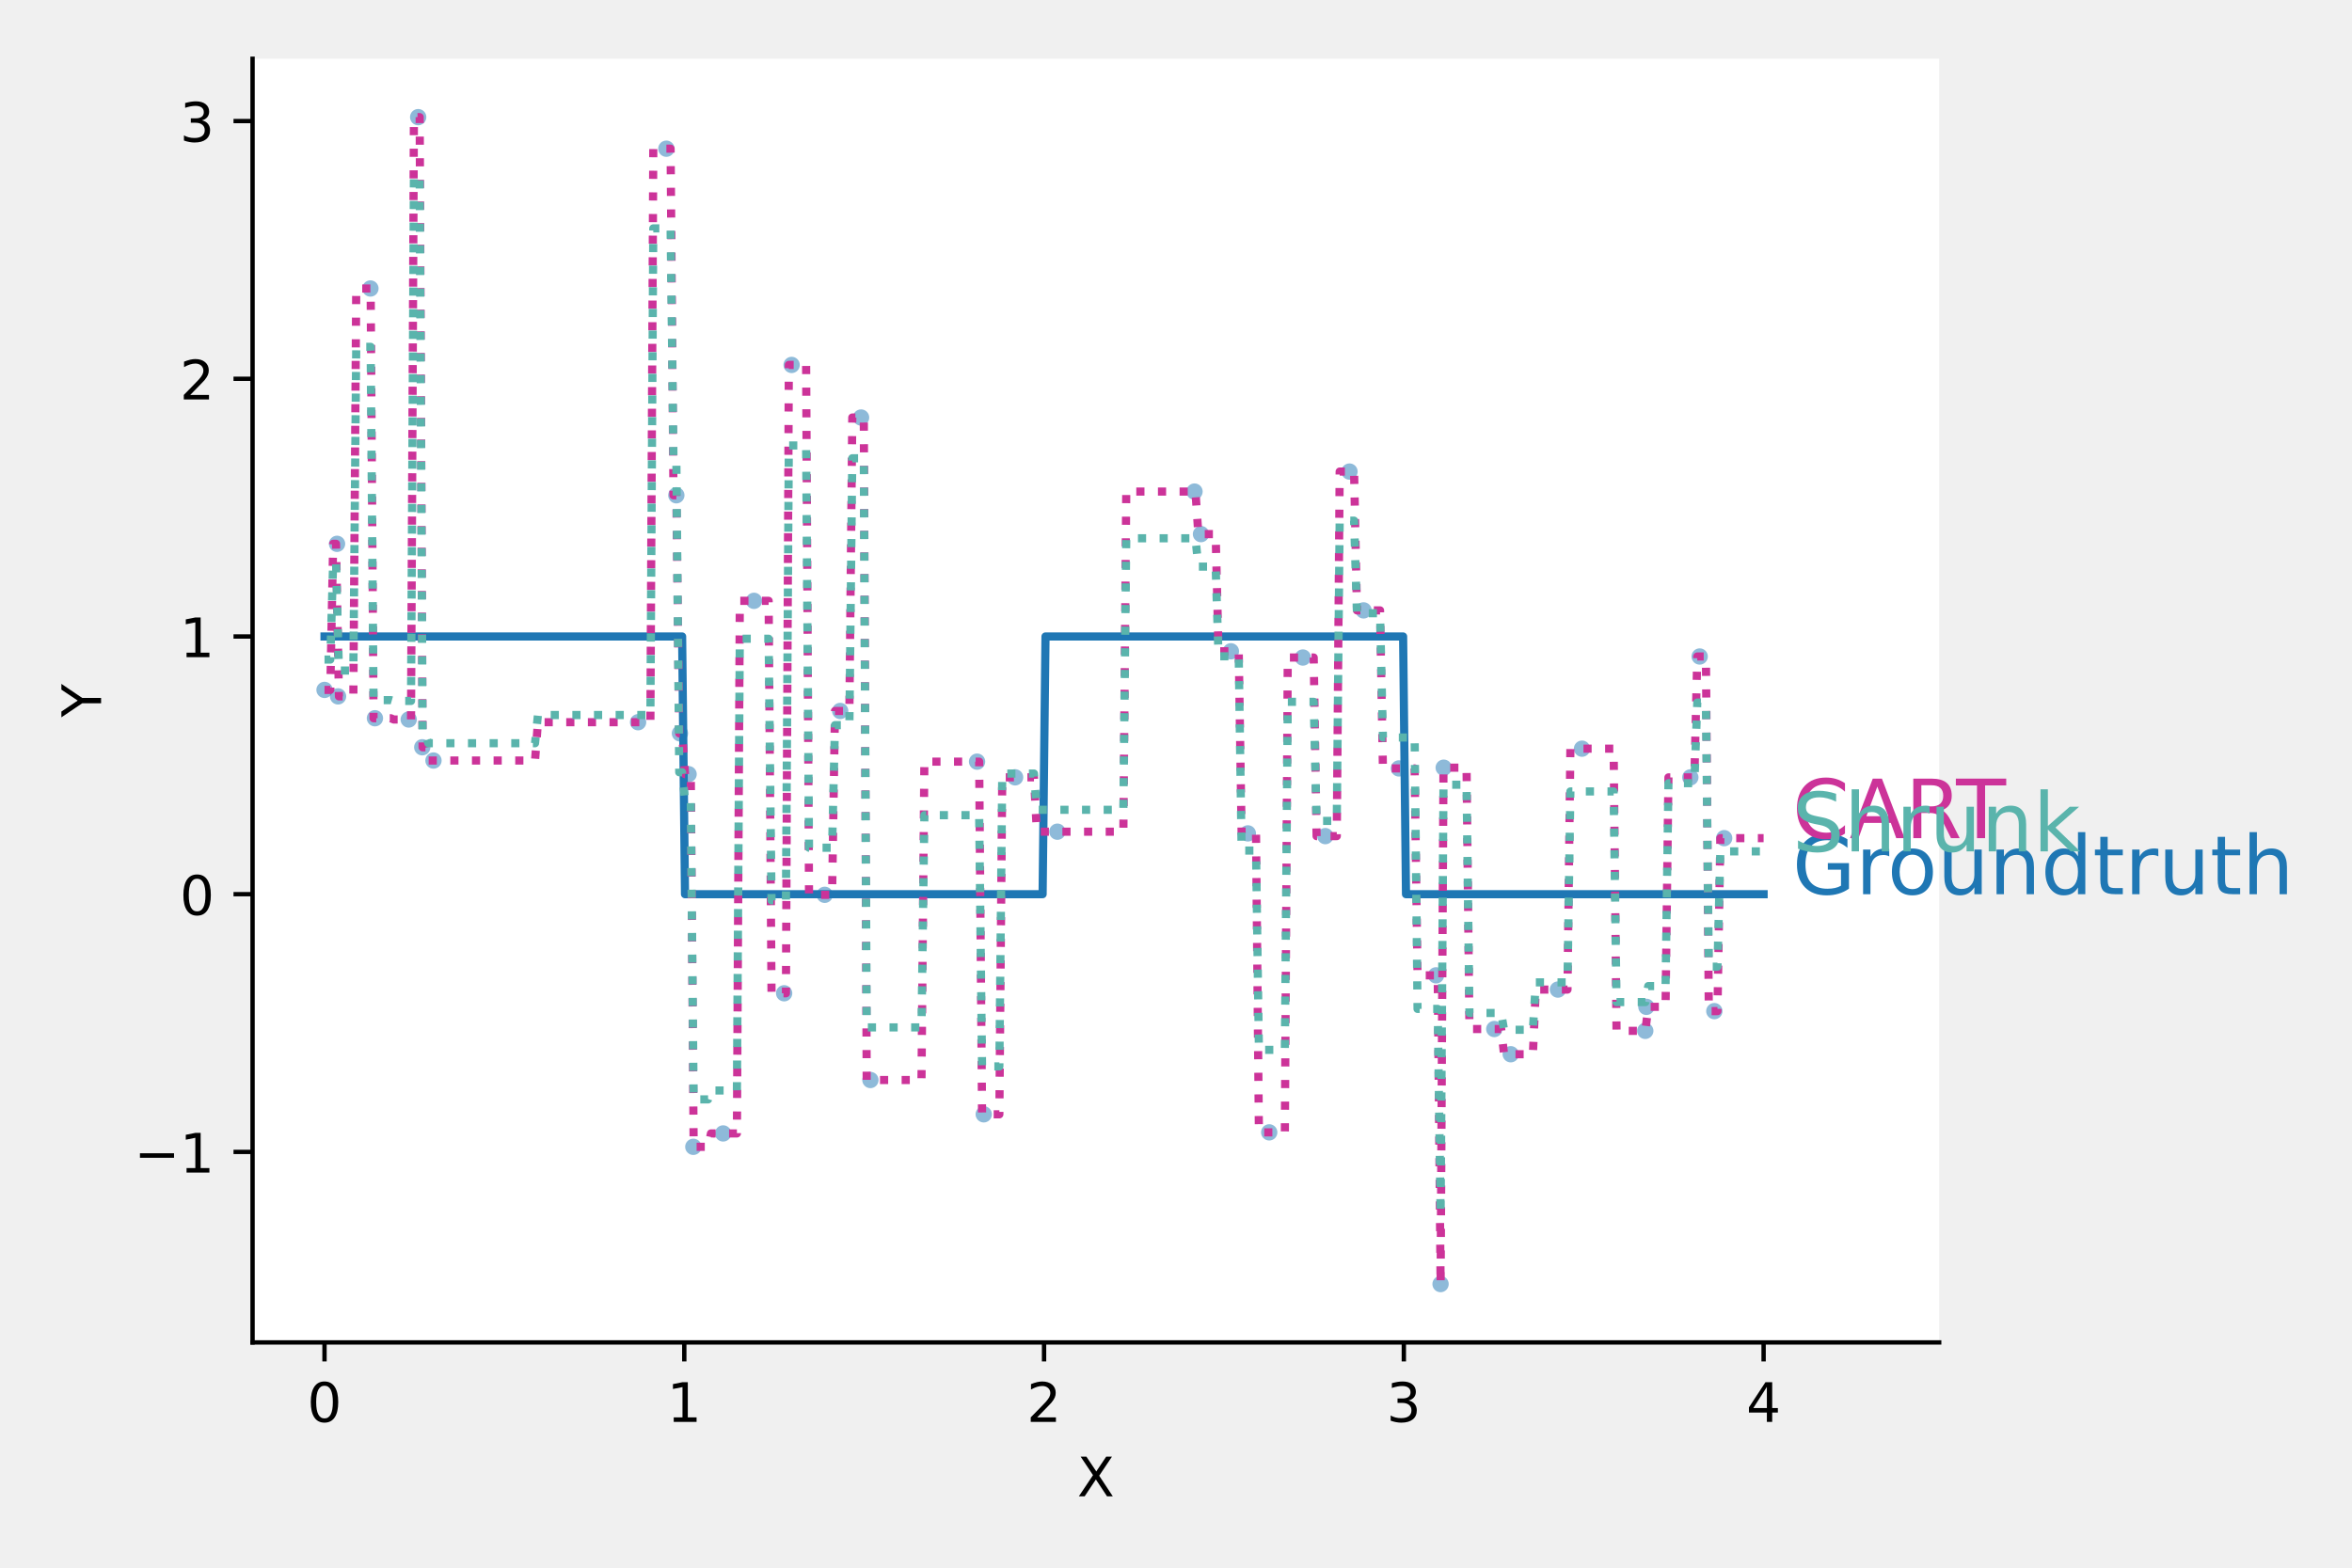
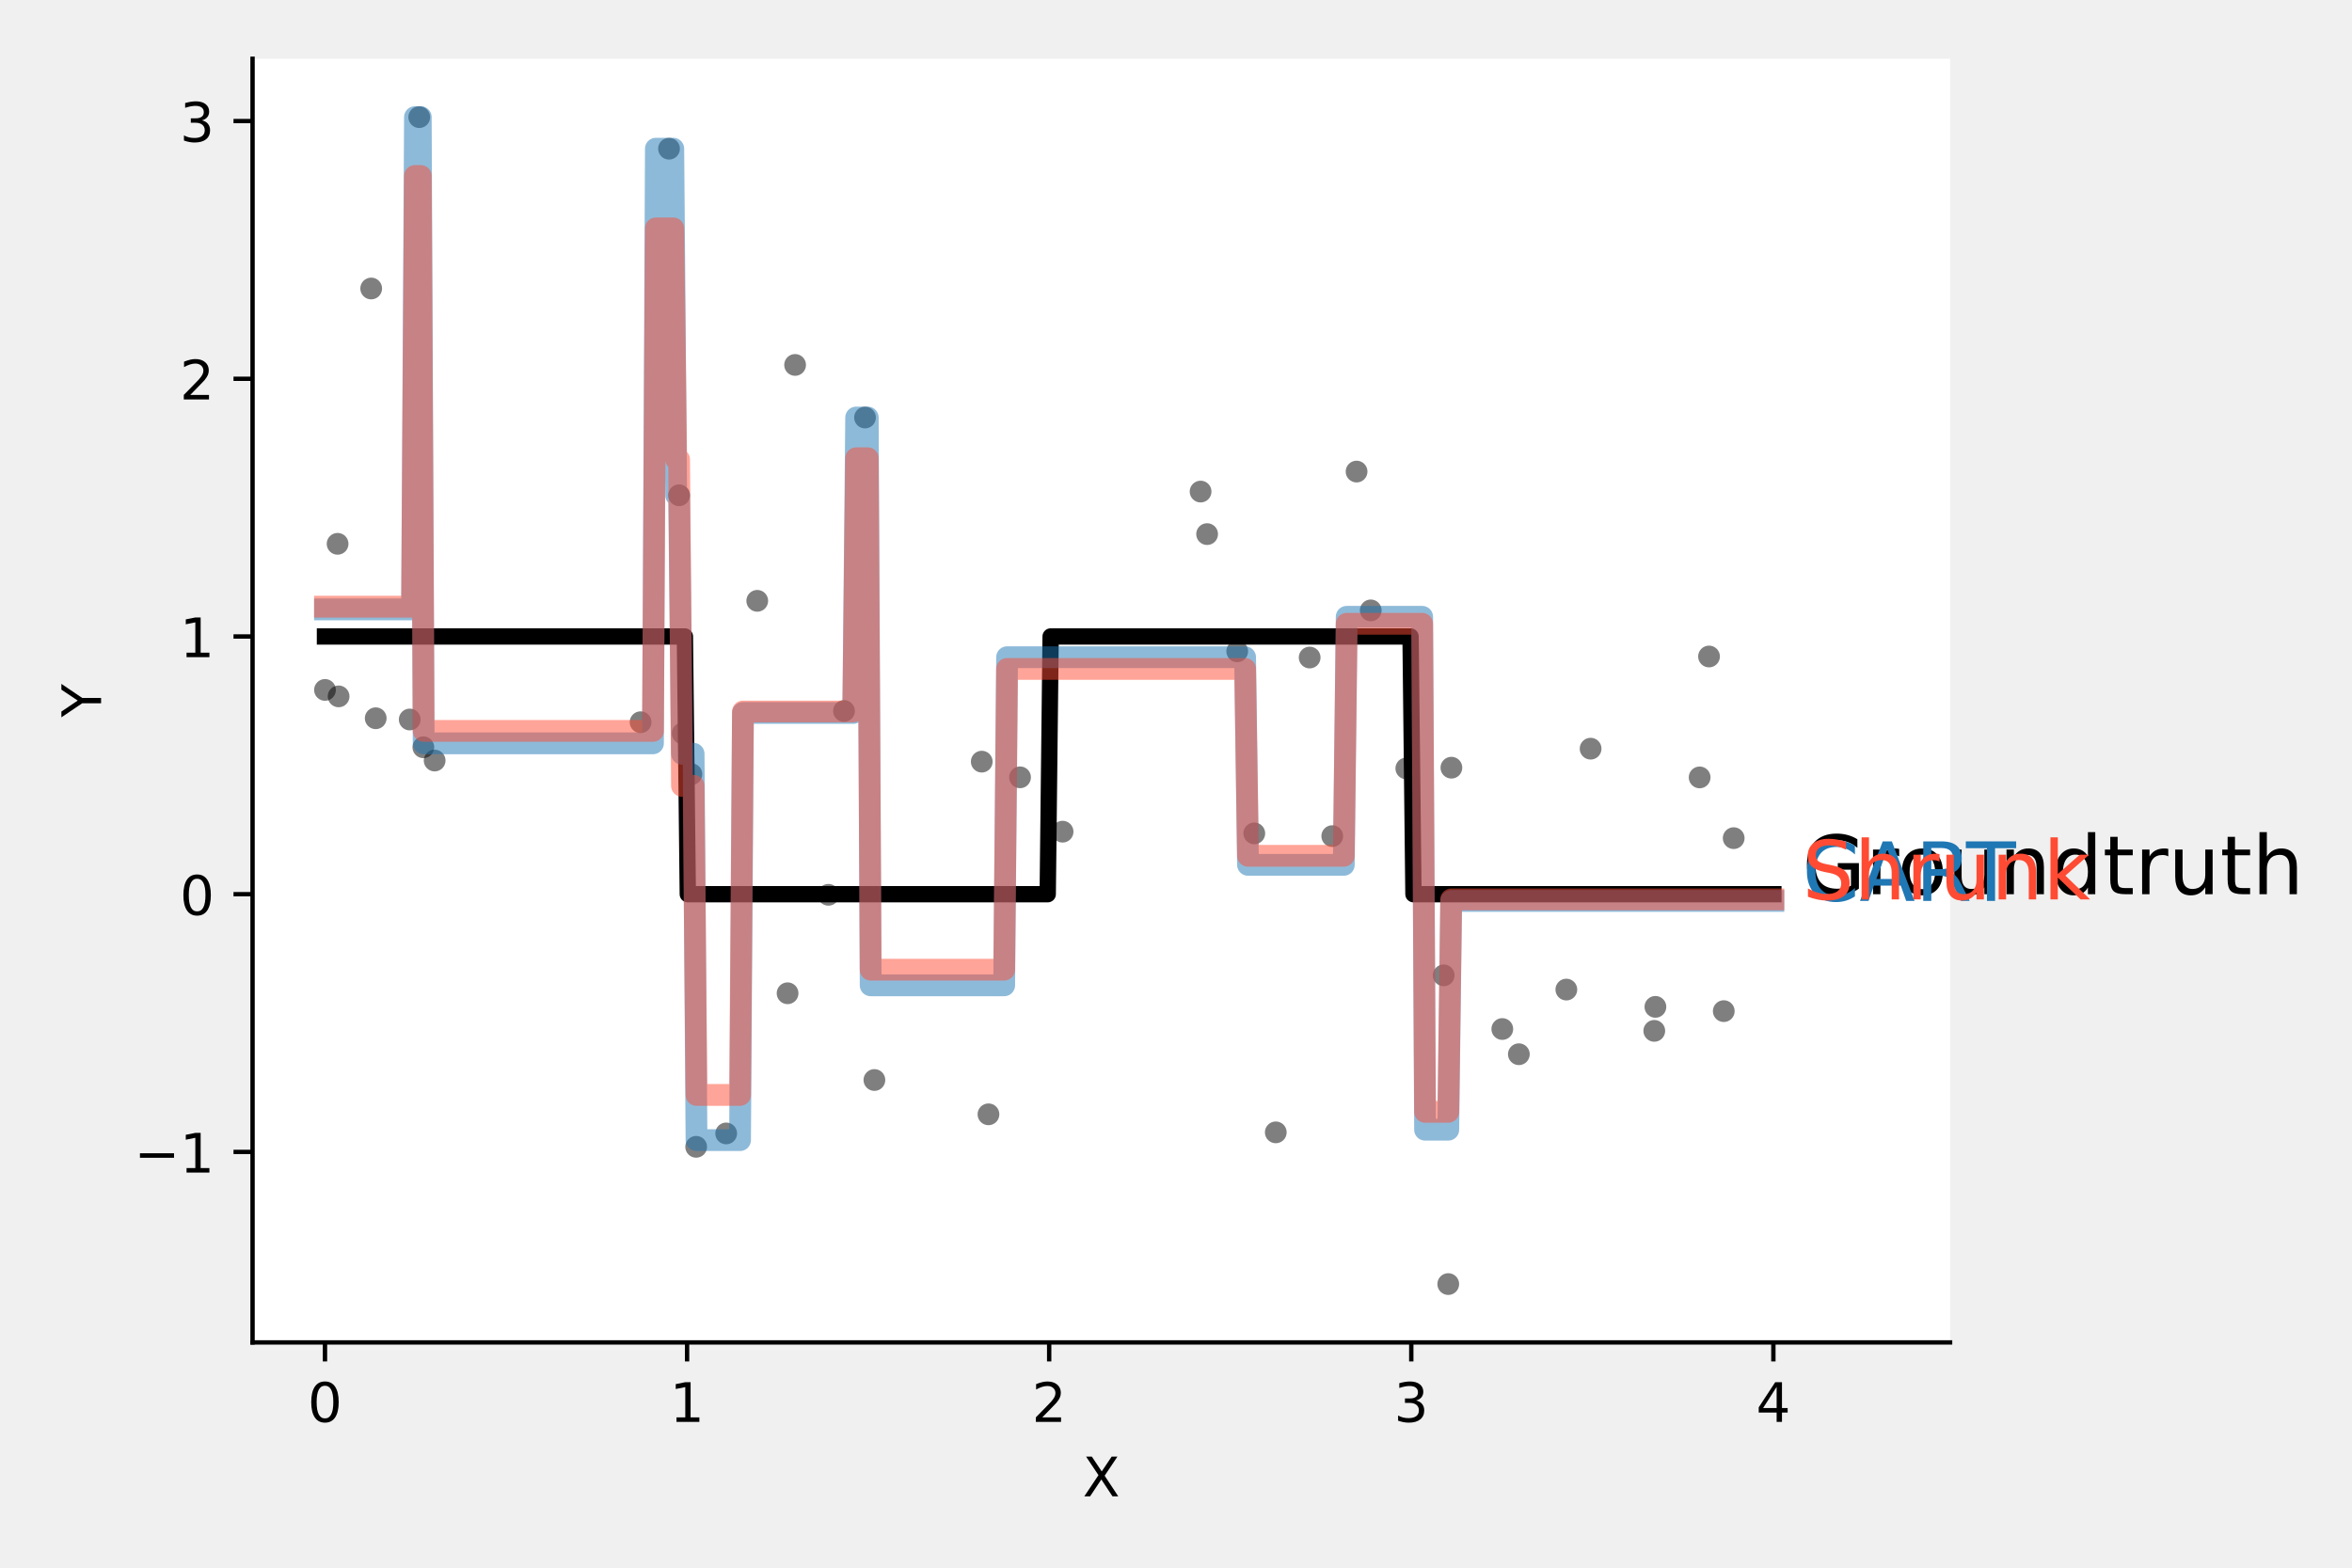
<svg xmlns="http://www.w3.org/2000/svg" xmlns:xlink="http://www.w3.org/1999/xlink" height="288pt" version="1.1" viewBox="0 0 432 288" width="432pt">
  <defs>
    <style type="text/css">*{stroke-linecap:butt;stroke-linejoin:round;}</style>
  </defs>
  <g id="figure_1">
    <g id="patch_1">
      <path d="M 0 288  L 432 288  L 432 0  L 0 0  z " style="fill:none;" />
    </g>
    <g id="axes_1">
      <g id="patch_2">
-         <path d="M 46.388 246.616  L 356.175 246.616  L 356.175 10.8  L 46.388 10.8  z " style="fill:#ffffff;" />
+         <path d="M 46.388 246.616  L 358.178 246.616  L 358.178 10.8  L 46.388 10.8  z " style="fill:#ffffff;" />
      </g>
      <g id="matplotlib.axis_1">
        <g id="xtick_1">
          <g id="line2d_1">
            <defs>
-               <path d="M 0 0  L 0 3.5  " id="me9c533831f" style="stroke:#000000;stroke-width:0.8;" />
+               <path d="M 0 0  L 0 3.5  " id="m1145353a2e" style="stroke:#000000;stroke-width:0.8;" />
            </defs>
            <g>
-               <use style="stroke:#000000;stroke-width:0.8;" x="59.604" xlink:href="#me9c533831f" y="246.616" />
+               <use style="stroke:#000000;stroke-width:0.8;" x="59.69" xlink:href="#m1145353a2e" y="246.616" />
            </g>
          </g>
          <g id="text_1">
-             <g transform="translate(56.42293 261.2144)scale(0.1 -0.1)">
+             <g transform="translate(56.50837 261.2144)scale(0.1 -0.1)">
              <defs>
                <path d="M 2034 4250  Q 1547 4250 1301 3770  Q 1056 3291 1056 2328  Q 1056 1369 1301 889  Q 1547 409 2034 409  Q 2525 409 2770 889  Q 3016 1369 3016 2328  Q 3016 3291 2770 3770  Q 2525 4250 2034 4250  z M 2034 4750  Q 2819 4750 3233 4129  Q 3647 3509 3647 2328  Q 3647 1150 3233 529  Q 2819 -91 2034 -91  Q 1250 -91 836 529  Q 422 1150 422 2328  Q 422 3509 836 4129  Q 1250 4750 2034 4750  z " id="DejaVuSans-30" transform="scale(0.015625)" />
              </defs>
              <use xlink:href="#DejaVuSans-30" />
            </g>
          </g>
        </g>
        <g id="xtick_2">
          <g id="line2d_2">
            <g>
-               <use style="stroke:#000000;stroke-width:0.8;" x="125.685" xlink:href="#me9c533831f" y="246.616" />
+               <use style="stroke:#000000;stroke-width:0.8;" x="126.198" xlink:href="#m1145353a2e" y="246.616" />
            </g>
          </g>
          <g id="text_2">
-             <g transform="translate(122.5038 261.2144)scale(0.1 -0.1)">
+             <g transform="translate(123.0164 261.2144)scale(0.1 -0.1)">
              <defs>
                <path d="M 794 531  L 1825 531  L 1825 4091  L 703 3866  L 703 4441  L 1819 4666  L 2450 4666  L 2450 531  L 3481 531  L 3481 0  L 794 0  L 794 531  z " id="DejaVuSans-31" transform="scale(0.015625)" />
              </defs>
              <use xlink:href="#DejaVuSans-31" />
            </g>
          </g>
        </g>
        <g id="xtick_3">
          <g id="line2d_3">
            <g>
-               <use style="stroke:#000000;stroke-width:0.8;" x="191.766" xlink:href="#me9c533831f" y="246.616" />
+               <use style="stroke:#000000;stroke-width:0.8;" x="192.706" xlink:href="#m1145353a2e" y="246.616" />
            </g>
          </g>
          <g id="text_3">
-             <g transform="translate(188.5847 261.2144)scale(0.1 -0.1)">
+             <g transform="translate(189.5245 261.2144)scale(0.1 -0.1)">
              <defs>
                <path d="M 1228 531  L 3431 531  L 3431 0  L 469 0  L 469 531  Q 828 903 1448 1529  Q 2069 2156 2228 2338  Q 2531 2678 2651 2914  Q 2772 3150 2772 3378  Q 2772 3750 2511 3984  Q 2250 4219 1831 4219  Q 1534 4219 1204 4116  Q 875 4013 500 3803  L 500 4441  Q 881 4594 1212 4672  Q 1544 4750 1819 4750  Q 2544 4750 2975 4387  Q 3406 4025 3406 3419  Q 3406 3131 3298 2873  Q 3191 2616 2906 2266  Q 2828 2175 2409 1742  Q 1991 1309 1228 531  z " id="DejaVuSans-32" transform="scale(0.015625)" />
              </defs>
              <use xlink:href="#DejaVuSans-32" />
            </g>
          </g>
        </g>
        <g id="xtick_4">
          <g id="line2d_4">
            <g>
-               <use style="stroke:#000000;stroke-width:0.8;" x="257.847" xlink:href="#me9c533831f" y="246.616" />
+               <use style="stroke:#000000;stroke-width:0.8;" x="259.214" xlink:href="#m1145353a2e" y="246.616" />
            </g>
          </g>
          <g id="text_4">
-             <g transform="translate(254.6657 261.2144)scale(0.1 -0.1)">
+             <g transform="translate(256.0326 261.2144)scale(0.1 -0.1)">
              <defs>
                <path d="M 2597 2516  Q 3050 2419 3304 2112  Q 3559 1806 3559 1356  Q 3559 666 3084 287  Q 2609 -91 1734 -91  Q 1441 -91 1130 -33  Q 819 25 488 141  L 488 750  Q 750 597 1062 519  Q 1375 441 1716 441  Q 2309 441 2620 675  Q 2931 909 2931 1356  Q 2931 1769 2642 2001  Q 2353 2234 1838 2234  L 1294 2234  L 1294 2753  L 1863 2753  Q 2328 2753 2575 2939  Q 2822 3125 2822 3475  Q 2822 3834 2567 4026  Q 2313 4219 1838 4219  Q 1578 4219 1281 4162  Q 984 4106 628 3988  L 628 4550  Q 988 4650 1302 4700  Q 1616 4750 1894 4750  Q 2613 4750 3031 4423  Q 3450 4097 3450 3541  Q 3450 3153 3228 2886  Q 3006 2619 2597 2516  z " id="DejaVuSans-33" transform="scale(0.015625)" />
              </defs>
              <use xlink:href="#DejaVuSans-33" />
            </g>
          </g>
        </g>
        <g id="xtick_5">
          <g id="line2d_5">
            <g>
-               <use style="stroke:#000000;stroke-width:0.8;" x="323.928" xlink:href="#me9c533831f" y="246.616" />
+               <use style="stroke:#000000;stroke-width:0.8;" x="325.722" xlink:href="#m1145353a2e" y="246.616" />
            </g>
          </g>
          <g id="text_5">
-             <g transform="translate(320.7466 261.2144)scale(0.1 -0.1)">
+             <g transform="translate(322.5407 261.2144)scale(0.1 -0.1)">
              <defs>
                <path d="M 2419 4116  L 825 1625  L 2419 1625  L 2419 4116  z M 2253 4666  L 3047 4666  L 3047 1625  L 3713 1625  L 3713 1100  L 3047 1100  L 3047 0  L 2419 0  L 2419 1100  L 313 1100  L 313 1709  L 2253 4666  z " id="DejaVuSans-34" transform="scale(0.015625)" />
              </defs>
              <use xlink:href="#DejaVuSans-34" />
            </g>
          </g>
        </g>
        <g id="text_6">
-           <g transform="translate(197.8566 274.8926)scale(0.1 -0.1)">
+           <g transform="translate(198.8579 274.8926)scale(0.1 -0.1)">
            <defs>
              <path d="M 403 4666  L 1081 4666  L 2241 2931  L 3406 4666  L 4084 4666  L 2584 2425  L 4184 0  L 3506 0  L 2194 1984  L 872 0  L 191 0  L 1856 2491  L 403 4666  z " id="DejaVuSans-58" transform="scale(0.015625)" />
            </defs>
            <use xlink:href="#DejaVuSans-58" />
          </g>
        </g>
      </g>
      <g id="matplotlib.axis_2">
        <g id="ytick_1">
          <g id="line2d_6">
            <defs>
-               <path d="M 0 0  L -3.5 0  " id="mdc2bfc2f0e" style="stroke:#000000;stroke-width:0.8;" />
+               <path d="M 0 0  L -3.5 0  " id="m9f998d9cb4" style="stroke:#000000;stroke-width:0.8;" />
            </defs>
            <g>
-               <use style="stroke:#000000;stroke-width:0.8;" x="46.388" xlink:href="#mdc2bfc2f0e" y="211.617" />
+               <use style="stroke:#000000;stroke-width:0.8;" x="46.388" xlink:href="#m9f998d9cb4" y="211.617" />
            </g>
          </g>
          <g id="text_7">
            <g transform="translate(24.64581 215.416)scale(0.1 -0.1)">
              <defs>
                <path d="M 678 2272  L 4684 2272  L 4684 1741  L 678 1741  L 678 2272  z " id="DejaVuSans-2212" transform="scale(0.015625)" />
              </defs>
              <use xlink:href="#DejaVuSans-2212" />
              <use x="83.789" xlink:href="#DejaVuSans-31" />
            </g>
          </g>
        </g>
        <g id="ytick_2">
          <g id="line2d_7">
            <g>
-               <use style="stroke:#000000;stroke-width:0.8;" x="46.388" xlink:href="#mdc2bfc2f0e" y="164.272" />
+               <use style="stroke:#000000;stroke-width:0.8;" x="46.388" xlink:href="#m9f998d9cb4" y="164.272" />
            </g>
          </g>
          <g id="text_8">
            <g transform="translate(33.0255 168.0717)scale(0.1 -0.1)">
              <use xlink:href="#DejaVuSans-30" />
            </g>
          </g>
        </g>
        <g id="ytick_3">
          <g id="line2d_8">
            <g>
-               <use style="stroke:#000000;stroke-width:0.8;" x="46.388" xlink:href="#mdc2bfc2f0e" y="116.928" />
+               <use style="stroke:#000000;stroke-width:0.8;" x="46.388" xlink:href="#m9f998d9cb4" y="116.928" />
            </g>
          </g>
          <g id="text_9">
            <g transform="translate(33.0255 120.7274)scale(0.1 -0.1)">
              <use xlink:href="#DejaVuSans-31" />
            </g>
          </g>
        </g>
        <g id="ytick_4">
          <g id="line2d_9">
            <g>
-               <use style="stroke:#000000;stroke-width:0.8;" x="46.388" xlink:href="#mdc2bfc2f0e" y="69.584" />
+               <use style="stroke:#000000;stroke-width:0.8;" x="46.388" xlink:href="#m9f998d9cb4" y="69.584" />
            </g>
          </g>
          <g id="text_10">
            <g transform="translate(33.0255 73.38306)scale(0.1 -0.1)">
              <use xlink:href="#DejaVuSans-32" />
            </g>
          </g>
        </g>
        <g id="ytick_5">
          <g id="line2d_10">
            <g>
-               <use style="stroke:#000000;stroke-width:0.8;" x="46.388" xlink:href="#mdc2bfc2f0e" y="22.24" />
+               <use style="stroke:#000000;stroke-width:0.8;" x="46.388" xlink:href="#m9f998d9cb4" y="22.24" />
            </g>
          </g>
          <g id="text_11">
            <g transform="translate(33.0255 26.03875)scale(0.1 -0.1)">
              <use xlink:href="#DejaVuSans-33" />
            </g>
          </g>
        </g>
        <g id="text_12">
          <g transform="translate(18.56612 131.7619)rotate(-90)scale(0.1 -0.1)">
            <defs>
              <path d="M -13 4666  L 666 4666  L 1959 2747  L 3244 4666  L 3922 4666  L 2272 2222  L 2272 0  L 1638 0  L 1638 2222  L -13 4666  z " id="DejaVuSans-59" transform="scale(0.015625)" />
            </defs>
            <use xlink:href="#DejaVuSans-59" />
          </g>
        </g>
      </g>
      <g id="line2d_11">
        <defs>
-           <path d="M 0 1.5  C 0.398 1.5 0.779 1.342 1.061 1.061  C 1.342 0.779 1.5 0.398 1.5 0  C 1.5 -0.398 1.342 -0.779 1.061 -1.061  C 0.779 -1.342 0.398 -1.5 0 -1.5  C -0.398 -1.5 -0.779 -1.342 -1.061 -1.061  C -1.342 -0.779 -1.5 -0.398 -1.5 0  C -1.5 0.398 -1.342 0.779 -1.061 1.061  C -0.779 1.342 -0.398 1.5 0 1.5  z " id="m635c031143" />
+           <path d="M 0 2  C 0.53 2 1.039 1.789 1.414 1.414  C 1.789 1.039 2 0.53 2 0  C 2 -0.53 1.789 -1.039 1.414 -1.414  C 1.039 -1.789 0.53 -2 0 -2  C -0.53 -2 -1.039 -1.789 -1.414 -1.414  C -1.789 -1.039 -2 -0.53 -2 0  C -2 0.53 -1.789 1.039 -1.414 1.414  C -1.039 1.789 -0.53 2 0 2  z " id="m926b1cef65" />
        </defs>
-         <g clip-path="url(#p972c38df48)">
-           <use style="fill:#1f77b4;fill-opacity:0.5;" x="265.169" xlink:href="#m635c031143" y="141.032" />
-           <use style="fill:#1f77b4;fill-opacity:0.5;" x="122.392" xlink:href="#m635c031143" y="27.318" />
-           <use style="fill:#1f77b4;fill-opacity:0.5;" x="277.48" xlink:href="#m635c031143" y="193.672" />
-           <use style="fill:#1f77b4;fill-opacity:0.5;" x="314.875" xlink:href="#m635c031143" y="185.755" />
-           <use style="fill:#1f77b4;fill-opacity:0.5;" x="316.686" xlink:href="#m635c031143" y="153.977" />
-           <use style="fill:#1f77b4;fill-opacity:0.5;" x="179.462" xlink:href="#m635c031143" y="139.922" />
-           <use style="fill:#1f77b4;fill-opacity:0.5;" x="220.588" xlink:href="#m635c031143" y="98.121" />
-           <use style="fill:#1f77b4;fill-opacity:0.5;" x="264.594" xlink:href="#m635c031143" y="235.897" />
-           <use style="fill:#1f77b4;fill-opacity:0.5;" x="229.198" xlink:href="#m635c031143" y="153.101" />
-           <use style="fill:#1f77b4;fill-opacity:0.5;" x="250.451" xlink:href="#m635c031143" y="112.134" />
-           <use style="fill:#1f77b4;fill-opacity:0.5;" x="68.865" xlink:href="#m635c031143" y="131.949" />
-           <use style="fill:#1f77b4;fill-opacity:0.5;" x="138.491" xlink:href="#m635c031143" y="110.379" />
-           <use style="fill:#1f77b4;fill-opacity:0.5;" x="75.07" xlink:href="#m635c031143" y="132.179" />
-           <use style="fill:#1f77b4;fill-opacity:0.5;" x="286.146" xlink:href="#m635c031143" y="181.795" />
-           <use style="fill:#1f77b4;fill-opacity:0.5;" x="158.158" xlink:href="#m635c031143" y="76.704" />
-           <use style="fill:#1f77b4;fill-opacity:0.5;" x="239.304" xlink:href="#m635c031143" y="120.794" />
-           <use style="fill:#1f77b4;fill-opacity:0.5;" x="127.345" xlink:href="#m635c031143" y="210.683" />
-           <use style="fill:#1f77b4;fill-opacity:0.5;" x="151.478" xlink:href="#m635c031143" y="164.386" />
-           <use style="fill:#1f77b4;fill-opacity:0.5;" x="62.092" xlink:href="#m635c031143" y="127.932" />
-           <use style="fill:#1f77b4;fill-opacity:0.5;" x="154.32" xlink:href="#m635c031143" y="130.612" />
-           <use style="fill:#1f77b4;fill-opacity:0.5;" x="310.472" xlink:href="#m635c031143" y="142.818" />
-           <use style="fill:#1f77b4;fill-opacity:0.5;" x="117.2" xlink:href="#m635c031143" y="132.678" />
-           <use style="fill:#1f77b4;fill-opacity:0.5;" x="144.027" xlink:href="#m635c031143" y="182.474" />
-           <use style="fill:#1f77b4;fill-opacity:0.5;" x="302.193" xlink:href="#m635c031143" y="189.38" />
-           <use style="fill:#1f77b4;fill-opacity:0.5;" x="68.037" xlink:href="#m635c031143" y="52.999" />
-           <use style="fill:#1f77b4;fill-opacity:0.5;" x="76.808" xlink:href="#m635c031143" y="21.519" />
-           <use style="fill:#1f77b4;fill-opacity:0.5;" x="226.083" xlink:href="#m635c031143" y="119.652" />
-           <use style="fill:#1f77b4;fill-opacity:0.5;" x="290.574" xlink:href="#m635c031143" y="137.539" />
-           <use style="fill:#1f77b4;fill-opacity:0.5;" x="61.908" xlink:href="#m635c031143" y="99.906" />
-           <use style="fill:#1f77b4;fill-opacity:0.5;" x="256.942" xlink:href="#m635c031143" y="141.167" />
-           <use style="fill:#1f77b4;fill-opacity:0.5;" x="274.457" xlink:href="#m635c031143" y="189.041" />
-           <use style="fill:#1f77b4;fill-opacity:0.5;" x="79.618" xlink:href="#m635c031143" y="139.718" />
-           <use style="fill:#1f77b4;fill-opacity:0.5;" x="233.121" xlink:href="#m635c031143" y="208.026" />
-           <use style="fill:#1f77b4;fill-opacity:0.5;" x="194.214" xlink:href="#m635c031143" y="152.789" />
-           <use style="fill:#1f77b4;fill-opacity:0.5;" x="186.449" xlink:href="#m635c031143" y="142.803" />
-           <use style="fill:#1f77b4;fill-opacity:0.5;" x="312.185" xlink:href="#m635c031143" y="120.605" />
-           <use style="fill:#1f77b4;fill-opacity:0.5;" x="59.607" xlink:href="#m635c031143" y="126.745" />
-           <use style="fill:#1f77b4;fill-opacity:0.5;" x="124.886" xlink:href="#m635c031143" y="134.726" />
-           <use style="fill:#1f77b4;fill-opacity:0.5;" x="247.864" xlink:href="#m635c031143" y="86.633" />
-           <use style="fill:#1f77b4;fill-opacity:0.5;" x="145.399" xlink:href="#m635c031143" y="67.042" />
-           <use style="fill:#1f77b4;fill-opacity:0.5;" x="132.821" xlink:href="#m635c031143" y="208.224" />
-           <use style="fill:#1f77b4;fill-opacity:0.5;" x="243.427" xlink:href="#m635c031143" y="153.604" />
-           <use style="fill:#1f77b4;fill-opacity:0.5;" x="302.399" xlink:href="#m635c031143" y="184.969" />
-           <use style="fill:#1f77b4;fill-opacity:0.5;" x="124.225" xlink:href="#m635c031143" y="90.987" />
-           <use style="fill:#1f77b4;fill-opacity:0.5;" x="180.687" xlink:href="#m635c031143" y="204.711" />
-           <use style="fill:#1f77b4;fill-opacity:0.5;" x="126.476" xlink:href="#m635c031143" y="142.226" />
-           <use style="fill:#1f77b4;fill-opacity:0.5;" x="159.871" xlink:href="#m635c031143" y="198.408" />
-           <use style="fill:#1f77b4;fill-opacity:0.5;" x="219.398" xlink:href="#m635c031143" y="90.308" />
-           <use style="fill:#1f77b4;fill-opacity:0.5;" x="263.762" xlink:href="#m635c031143" y="179.179" />
-           <use style="fill:#1f77b4;fill-opacity:0.5;" x="77.556" xlink:href="#m635c031143" y="137.281" />
+         <g clip-path="url(#pd2e420cf18)">
+           <use style="fill-opacity:0.5;" x="266.584" xlink:href="#m926b1cef65" y="141.032" />
+           <use style="fill-opacity:0.5;" x="122.883" xlink:href="#m926b1cef65" y="27.318" />
+           <use style="fill-opacity:0.5;" x="278.974" xlink:href="#m926b1cef65" y="193.672" />
+           <use style="fill-opacity:0.5;" x="316.61" xlink:href="#m926b1cef65" y="185.755" />
+           <use style="fill-opacity:0.5;" x="318.433" xlink:href="#m926b1cef65" y="153.977" />
+           <use style="fill-opacity:0.5;" x="180.322" xlink:href="#m926b1cef65" y="139.922" />
+           <use style="fill-opacity:0.5;" x="221.715" xlink:href="#m926b1cef65" y="98.121" />
+           <use style="fill-opacity:0.5;" x="266.005" xlink:href="#m926b1cef65" y="235.897" />
+           <use style="fill-opacity:0.5;" x="230.38" xlink:href="#m926b1cef65" y="153.101" />
+           <use style="fill-opacity:0.5;" x="251.77" xlink:href="#m926b1cef65" y="112.134" />
+           <use style="fill-opacity:0.5;" x="69.01" xlink:href="#m926b1cef65" y="131.949" />
+           <use style="fill-opacity:0.5;" x="139.087" xlink:href="#m926b1cef65" y="110.379" />
+           <use style="fill-opacity:0.5;" x="75.256" xlink:href="#m926b1cef65" y="132.179" />
+           <use style="fill-opacity:0.5;" x="287.696" xlink:href="#m926b1cef65" y="181.795" />
+           <use style="fill-opacity:0.5;" x="158.881" xlink:href="#m926b1cef65" y="76.704" />
+           <use style="fill-opacity:0.5;" x="240.551" xlink:href="#m926b1cef65" y="120.794" />
+           <use style="fill-opacity:0.5;" x="127.868" xlink:href="#m926b1cef65" y="210.683" />
+           <use style="fill-opacity:0.5;" x="152.157" xlink:href="#m926b1cef65" y="164.386" />
+           <use style="fill-opacity:0.5;" x="62.194" xlink:href="#m926b1cef65" y="127.932" />
+           <use style="fill-opacity:0.5;" x="155.018" xlink:href="#m926b1cef65" y="130.612" />
+           <use style="fill-opacity:0.5;" x="312.179" xlink:href="#m926b1cef65" y="142.818" />
+           <use style="fill-opacity:0.5;" x="117.658" xlink:href="#m926b1cef65" y="132.678" />
+           <use style="fill-opacity:0.5;" x="144.658" xlink:href="#m926b1cef65" y="182.474" />
+           <use style="fill-opacity:0.5;" x="303.847" xlink:href="#m926b1cef65" y="189.38" />
+           <use style="fill-opacity:0.5;" x="68.177" xlink:href="#m926b1cef65" y="52.999" />
+           <use style="fill-opacity:0.5;" x="77.004" xlink:href="#m926b1cef65" y="21.519" />
+           <use style="fill-opacity:0.5;" x="227.244" xlink:href="#m926b1cef65" y="119.652" />
+           <use style="fill-opacity:0.5;" x="292.152" xlink:href="#m926b1cef65" y="137.539" />
+           <use style="fill-opacity:0.5;" x="62.008" xlink:href="#m926b1cef65" y="99.906" />
+           <use style="fill-opacity:0.5;" x="258.303" xlink:href="#m926b1cef65" y="141.167" />
+           <use style="fill-opacity:0.5;" x="275.932" xlink:href="#m926b1cef65" y="189.041" />
+           <use style="fill-opacity:0.5;" x="79.833" xlink:href="#m926b1cef65" y="139.718" />
+           <use style="fill-opacity:0.5;" x="234.328" xlink:href="#m926b1cef65" y="208.026" />
+           <use style="fill-opacity:0.5;" x="195.17" xlink:href="#m926b1cef65" y="152.789" />
+           <use style="fill-opacity:0.5;" x="187.354" xlink:href="#m926b1cef65" y="142.803" />
+           <use style="fill-opacity:0.5;" x="313.903" xlink:href="#m926b1cef65" y="120.605" />
+           <use style="fill-opacity:0.5;" x="59.693" xlink:href="#m926b1cef65" y="126.745" />
+           <use style="fill-opacity:0.5;" x="125.394" xlink:href="#m926b1cef65" y="134.726" />
+           <use style="fill-opacity:0.5;" x="249.167" xlink:href="#m926b1cef65" y="86.633" />
+           <use style="fill-opacity:0.5;" x="146.039" xlink:href="#m926b1cef65" y="67.042" />
+           <use style="fill-opacity:0.5;" x="133.38" xlink:href="#m926b1cef65" y="208.224" />
+           <use style="fill-opacity:0.5;" x="244.701" xlink:href="#m926b1cef65" y="153.604" />
+           <use style="fill-opacity:0.5;" x="304.054" xlink:href="#m926b1cef65" y="184.969" />
+           <use style="fill-opacity:0.5;" x="124.728" xlink:href="#m926b1cef65" y="90.987" />
+           <use style="fill-opacity:0.5;" x="181.555" xlink:href="#m926b1cef65" y="204.711" />
+           <use style="fill-opacity:0.5;" x="126.994" xlink:href="#m926b1cef65" y="142.226" />
+           <use style="fill-opacity:0.5;" x="160.605" xlink:href="#m926b1cef65" y="198.408" />
+           <use style="fill-opacity:0.5;" x="220.516" xlink:href="#m926b1cef65" y="90.308" />
+           <use style="fill-opacity:0.5;" x="265.167" xlink:href="#m926b1cef65" y="179.179" />
+           <use style="fill-opacity:0.5;" x="77.758" xlink:href="#m926b1cef65" y="137.281" />
        </g>
      </g>
      <g id="line2d_12">
-         <path clip-path="url(#p972c38df48)" d="M 59.604 116.928  L 125.288 116.928  L 125.818 164.272  L 191.501 164.272  L 192.031 116.928  L 257.714 116.928  L 258.244 164.272  L 323.928 164.272  L 323.928 164.272  " style="fill:none;stroke:#1f77b4;stroke-linecap:square;stroke-width:1.5;" />
+         <path clip-path="url(#pd2e420cf18)" d="M 59.69 116.928  L 125.798 116.928  L 126.331 164.272  L 192.439 164.272  L 192.972 116.928  L 259.081 116.928  L 259.614 164.272  L 325.722 164.272  L 325.722 164.272  " style="fill:none;stroke:#000000;stroke-linecap:square;stroke-width:3;" />
      </g>
      <g id="line2d_13">
-         <path clip-path="url(#p972c38df48)" d="M 59.604 126.745  L 60.664 126.745  L 61.193 99.906  L 61.723 99.906  L 62.253 127.932  L 64.901 127.932  L 65.431 52.999  L 68.079 52.999  L 68.609 131.949  L 71.787 131.949  L 72.317 132.179  L 75.495 132.179  L 76.025 21.519  L 77.085 21.519  L 77.614 137.281  L 78.144 137.281  L 78.674 139.718  L 98.273 139.718  L 98.802 132.678  L 119.461 132.678  L 119.991 27.318  L 123.169 27.318  L 123.699 90.987  L 124.228 90.987  L 124.758 134.726  L 125.288 134.726  L 125.818 142.226  L 126.877 142.226  L 127.407 210.683  L 130.055 210.683  L 130.585 208.224  L 135.352 208.224  L 135.882 110.379  L 141.179 110.379  L 141.709 182.474  L 144.357 182.474  L 144.887 67.042  L 148.065 67.042  L 148.595 164.386  L 152.833 164.386  L 153.362 130.612  L 156.011 130.612  L 156.541 76.704  L 158.659 76.704  L 159.189 198.408  L 169.253 198.408  L 169.783 139.922  L 179.848 139.922  L 180.377 204.711  L 183.556 204.711  L 184.085 142.803  L 189.912 142.803  L 190.442 152.789  L 206.333 152.789  L 206.863 90.308  L 219.576 90.308  L 220.105 98.121  L 223.284 98.121  L 223.813 119.652  L 227.521 119.652  L 228.051 153.101  L 230.699 153.101  L 231.229 208.026  L 235.997 208.026  L 236.526 120.794  L 241.294 120.794  L 241.823 153.604  L 245.531 153.604  L 246.061 86.633  L 248.709 86.633  L 249.239 112.134  L 253.477 112.134  L 254.007 141.167  L 259.833 141.167  L 260.363 179.179  L 264.071 179.179  L 264.601 235.897  L 265.13 141.032  L 269.368 141.032  L 269.898 189.041  L 275.725 189.041  L 276.254 193.672  L 281.551 193.672  L 282.081 181.795  L 287.908 181.795  L 288.437 137.539  L 296.383 137.539  L 296.913 189.38  L 302.21 189.38  L 302.74 184.969  L 305.918 184.969  L 306.447 142.818  L 311.215 142.818  L 311.745 120.605  L 313.334 120.605  L 313.863 185.755  L 315.453 185.755  L 315.982 153.977  L 323.928 153.977  L 323.928 153.977  " style="fill:none;stroke:#cc3399;stroke-dasharray:1.5,2.475;stroke-dashoffset:0;stroke-width:1.5;" />
+         <path clip-path="url(#pd2e420cf18)" d="M 59.69 111.952  L 75.684 111.952  L 76.217 21.519  L 77.283 21.519  L 77.816 136.559  L 119.933 136.559  L 120.467 27.318  L 123.665 27.318  L 124.198 90.987  L 124.732 90.987  L 125.265 138.476  L 127.397 138.476  L 127.93 209.453  L 135.927 209.453  L 136.46 130.978  L 156.719 130.978  L 157.253 76.704  L 159.385 76.704  L 159.918 181.014  L 184.442 181.014  L 184.975 120.735  L 228.692 120.735  L 229.225 158.881  L 246.819 158.881  L 247.352 113.311  L 261.213 113.311  L 261.746 207.538  L 266.011 207.538  L 266.544 165.508  L 325.722 165.508  L 325.722 165.508  " style="fill:none;stroke:#1f77b4;stroke-linecap:square;stroke-opacity:0.5;stroke-width:4;" />
      </g>
      <g id="line2d_14">
-         <path clip-path="url(#p972c38df48)" d="M 59.604 121.171  L 60.664 121.171  L 61.193 103.279  L 61.723 103.279  L 62.253 123.18  L 64.901 123.18  L 65.431 63.72  L 68.079 63.72  L 68.609 128.619  L 71.787 128.619  L 72.317 128.773  L 75.495 128.773  L 76.025 32.328  L 77.085 32.328  L 77.614 134.911  L 78.144 134.911  L 78.674 136.536  L 98.273 136.536  L 98.802 131.357  L 119.461 131.357  L 119.991 41.959  L 123.169 41.959  L 123.699 84.406  L 124.228 84.406  L 124.758 141.869  L 125.288 141.869  L 125.818 146.869  L 126.877 146.869  L 127.407 201.971  L 130.055 201.971  L 130.585 200.332  L 135.352 200.332  L 135.882 117.344  L 141.179 117.344  L 141.709 165.408  L 144.357 165.408  L 144.887 81.838  L 148.065 81.838  L 148.595 155.733  L 152.833 155.733  L 153.362 133.217  L 156.011 133.217  L 156.541 84.187  L 158.659 84.187  L 159.189 188.745  L 169.253 188.745  L 169.783 149.755  L 179.848 149.755  L 180.377 195.91  L 183.556 195.91  L 184.085 142.108  L 189.912 142.108  L 190.442 148.765  L 206.333 148.765  L 206.863 98.888  L 219.576 98.888  L 220.105 104.096  L 223.284 104.096  L 223.813 120.57  L 227.521 120.57  L 228.051 156.255  L 230.699 156.255  L 231.229 192.872  L 235.997 192.872  L 236.526 128.935  L 241.294 128.935  L 241.823 150.808  L 245.531 150.808  L 246.061 95.652  L 248.709 95.652  L 249.239 112.652  L 253.477 112.652  L 254.007 135.489  L 259.833 135.489  L 260.363 185.348  L 264.071 185.348  L 264.601 223.16  L 265.13 144.161  L 269.368 144.161  L 269.898 186.096  L 275.725 186.096  L 276.254 189.183  L 281.551 189.183  L 282.081 180.468  L 287.908 180.468  L 288.437 145.397  L 296.383 145.397  L 296.913 184.094  L 302.21 184.094  L 302.74 181.153  L 305.918 181.153  L 306.447 143.876  L 311.215 143.876  L 311.745 129.067  L 313.334 129.067  L 313.863 177.588  L 315.453 177.588  L 315.982 156.403  L 323.928 156.403  L 323.928 156.403  " style="fill:none;stroke:#5ab4ac;stroke-dasharray:1.5,2.475;stroke-dashoffset:0;stroke-width:1.5;" />
+         <path clip-path="url(#pd2e420cf18)" d="M 59.69 111.457  L 75.684 111.457  L 76.217 32.328  L 77.283 32.328  L 77.816 134.268  L 119.933 134.268  L 120.467 41.959  L 123.665 41.959  L 124.198 84.406  L 124.732 84.406  L 125.265 144.369  L 127.397 144.369  L 127.93 201.151  L 135.927 201.151  L 136.46 130.708  L 156.719 130.708  L 157.253 84.187  L 159.385 84.187  L 159.918 178.136  L 184.442 178.136  L 184.975 122.886  L 228.692 122.886  L 229.225 157.217  L 246.819 157.217  L 247.352 114.598  L 261.213 114.598  L 261.746 204.254  L 266.011 204.254  L 266.544 165.226  L 325.722 165.226  L 325.722 165.226  " style="fill:none;stroke:#ff4b33;stroke-linecap:square;stroke-opacity:0.5;stroke-width:4;" />
      </g>
      <g id="patch_3">
        <path d="M 46.388 246.616  L 46.388 10.8  " style="fill:none;stroke:#000000;stroke-linecap:square;stroke-linejoin:miter;stroke-width:0.8;" />
      </g>
      <g id="patch_4">
-         <path d="M 46.388 246.616  L 356.175 246.616  " style="fill:none;stroke:#000000;stroke-linecap:square;stroke-linejoin:miter;stroke-width:0.8;" />
+         <path d="M 46.388 246.616  L 358.178 246.616  " style="fill:none;stroke:#000000;stroke-linecap:square;stroke-linejoin:miter;stroke-width:0.8;" />
      </g>
      <g id="text_13">
-         <g style="fill:#1f77b4;" transform="translate(329.2143 164.2725)scale(0.15 -0.15)">
+         <g transform="translate(331.0426 164.2725)scale(0.15 -0.15)">
          <defs>
            <path d="M 3809 666  L 3809 1919  L 2778 1919  L 2778 2438  L 4434 2438  L 4434 434  Q 4069 175 3628 42  Q 3188 -91 2688 -91  Q 1594 -91 976 548  Q 359 1188 359 2328  Q 359 3472 976 4111  Q 1594 4750 2688 4750  Q 3144 4750 3555 4637  Q 3966 4525 4313 4306  L 4313 3634  Q 3963 3931 3569 4081  Q 3175 4231 2741 4231  Q 1884 4231 1454 3753  Q 1025 3275 1025 2328  Q 1025 1384 1454 906  Q 1884 428 2741 428  Q 3075 428 3337 486  Q 3600 544 3809 666  z " id="DejaVuSans-47" transform="scale(0.015625)" />
            <path d="M 2631 2963  Q 2534 3019 2420 3045  Q 2306 3072 2169 3072  Q 1681 3072 1420 2755  Q 1159 2438 1159 1844  L 1159 0  L 581 0  L 581 3500  L 1159 3500  L 1159 2956  Q 1341 3275 1631 3429  Q 1922 3584 2338 3584  Q 2397 3584 2469 3576  Q 2541 3569 2628 3553  L 2631 2963  z " id="DejaVuSans-72" transform="scale(0.015625)" />
            <path d="M 1959 3097  Q 1497 3097 1228 2736  Q 959 2375 959 1747  Q 959 1119 1226 758  Q 1494 397 1959 397  Q 2419 397 2687 759  Q 2956 1122 2956 1747  Q 2956 2369 2687 2733  Q 2419 3097 1959 3097  z M 1959 3584  Q 2709 3584 3137 3096  Q 3566 2609 3566 1747  Q 3566 888 3137 398  Q 2709 -91 1959 -91  Q 1206 -91 779 398  Q 353 888 353 1747  Q 353 2609 779 3096  Q 1206 3584 1959 3584  z " id="DejaVuSans-6f" transform="scale(0.015625)" />
            <path d="M 544 1381  L 544 3500  L 1119 3500  L 1119 1403  Q 1119 906 1312 657  Q 1506 409 1894 409  Q 2359 409 2629 706  Q 2900 1003 2900 1516  L 2900 3500  L 3475 3500  L 3475 0  L 2900 0  L 2900 538  Q 2691 219 2414 64  Q 2138 -91 1772 -91  Q 1169 -91 856 284  Q 544 659 544 1381  z M 1991 3584  L 1991 3584  z " id="DejaVuSans-75" transform="scale(0.015625)" />
            <path d="M 3513 2113  L 3513 0  L 2938 0  L 2938 2094  Q 2938 2591 2744 2837  Q 2550 3084 2163 3084  Q 1697 3084 1428 2787  Q 1159 2491 1159 1978  L 1159 0  L 581 0  L 581 3500  L 1159 3500  L 1159 2956  Q 1366 3272 1645 3428  Q 1925 3584 2291 3584  Q 2894 3584 3203 3211  Q 3513 2838 3513 2113  z " id="DejaVuSans-6e" transform="scale(0.015625)" />
            <path d="M 2906 2969  L 2906 4863  L 3481 4863  L 3481 0  L 2906 0  L 2906 525  Q 2725 213 2448 61  Q 2172 -91 1784 -91  Q 1150 -91 751 415  Q 353 922 353 1747  Q 353 2572 751 3078  Q 1150 3584 1784 3584  Q 2172 3584 2448 3432  Q 2725 3281 2906 2969  z M 947 1747  Q 947 1113 1208 752  Q 1469 391 1925 391  Q 2381 391 2643 752  Q 2906 1113 2906 1747  Q 2906 2381 2643 2742  Q 2381 3103 1925 3103  Q 1469 3103 1208 2742  Q 947 2381 947 1747  z " id="DejaVuSans-64" transform="scale(0.015625)" />
            <path d="M 1172 4494  L 1172 3500  L 2356 3500  L 2356 3053  L 1172 3053  L 1172 1153  Q 1172 725 1289 603  Q 1406 481 1766 481  L 2356 481  L 2356 0  L 1766 0  Q 1100 0 847 248  Q 594 497 594 1153  L 594 3053  L 172 3053  L 172 3500  L 594 3500  L 594 4494  L 1172 4494  z " id="DejaVuSans-74" transform="scale(0.015625)" />
            <path d="M 3513 2113  L 3513 0  L 2938 0  L 2938 2094  Q 2938 2591 2744 2837  Q 2550 3084 2163 3084  Q 1697 3084 1428 2787  Q 1159 2491 1159 1978  L 1159 0  L 581 0  L 581 4863  L 1159 4863  L 1159 2956  Q 1366 3272 1645 3428  Q 1925 3584 2291 3584  Q 2894 3584 3203 3211  Q 3513 2838 3513 2113  z " id="DejaVuSans-68" transform="scale(0.015625)" />
          </defs>
          <use xlink:href="#DejaVuSans-47" />
          <use x="77.49" xlink:href="#DejaVuSans-72" />
          <use x="116.354" xlink:href="#DejaVuSans-6f" />
          <use x="177.535" xlink:href="#DejaVuSans-75" />
          <use x="240.914" xlink:href="#DejaVuSans-6e" />
          <use x="304.293" xlink:href="#DejaVuSans-64" />
          <use x="367.77" xlink:href="#DejaVuSans-74" />
          <use x="406.979" xlink:href="#DejaVuSans-72" />
          <use x="448.092" xlink:href="#DejaVuSans-75" />
          <use x="511.471" xlink:href="#DejaVuSans-74" />
          <use x="550.68" xlink:href="#DejaVuSans-68" />
        </g>
      </g>
      <g id="text_14">
-         <g style="fill:#cc3399;" transform="translate(329.2143 153.9774)scale(0.15 -0.15)">
+         <g style="fill:#1f77b4;" transform="translate(331.0426 165.5078)scale(0.15 -0.15)">
          <defs>
            <path d="M 4122 4306  L 4122 3641  Q 3803 3938 3442 4084  Q 3081 4231 2675 4231  Q 1875 4231 1450 3742  Q 1025 3253 1025 2328  Q 1025 1406 1450 917  Q 1875 428 2675 428  Q 3081 428 3442 575  Q 3803 722 4122 1019  L 4122 359  Q 3791 134 3420 21  Q 3050 -91 2638 -91  Q 1578 -91 968 557  Q 359 1206 359 2328  Q 359 3453 968 4101  Q 1578 4750 2638 4750  Q 3056 4750 3426 4639  Q 3797 4528 4122 4306  z " id="DejaVuSans-43" transform="scale(0.015625)" />
            <path d="M 2188 4044  L 1331 1722  L 3047 1722  L 2188 4044  z M 1831 4666  L 2547 4666  L 4325 0  L 3669 0  L 3244 1197  L 1141 1197  L 716 0  L 50 0  L 1831 4666  z " id="DejaVuSans-41" transform="scale(0.015625)" />
            <path d="M 2841 2188  Q 3044 2119 3236 1894  Q 3428 1669 3622 1275  L 4263 0  L 3584 0  L 2988 1197  Q 2756 1666 2539 1819  Q 2322 1972 1947 1972  L 1259 1972  L 1259 0  L 628 0  L 628 4666  L 2053 4666  Q 2853 4666 3247 4331  Q 3641 3997 3641 3322  Q 3641 2881 3436 2590  Q 3231 2300 2841 2188  z M 1259 4147  L 1259 2491  L 2053 2491  Q 2509 2491 2742 2702  Q 2975 2913 2975 3322  Q 2975 3731 2742 3939  Q 2509 4147 2053 4147  L 1259 4147  z " id="DejaVuSans-52" transform="scale(0.015625)" />
            <path d="M -19 4666  L 3928 4666  L 3928 4134  L 2272 4134  L 2272 0  L 1638 0  L 1638 4134  L -19 4134  L -19 4666  z " id="DejaVuSans-54" transform="scale(0.015625)" />
          </defs>
          <use xlink:href="#DejaVuSans-43" />
          <use x="69.824" xlink:href="#DejaVuSans-41" />
          <use x="138.232" xlink:href="#DejaVuSans-52" />
          <use x="200.465" xlink:href="#DejaVuSans-54" />
        </g>
      </g>
      <g id="text_15">
-         <g style="fill:#5ab4ac;" transform="translate(329.2143 156.4032)scale(0.15 -0.15)">
+         <g style="fill:#ff4b33;" transform="translate(331.0426 165.2262)scale(0.15 -0.15)">
          <defs>
            <path d="M 3425 4513  L 3425 3897  Q 3066 4069 2747 4153  Q 2428 4238 2131 4238  Q 1616 4238 1336 4038  Q 1056 3838 1056 3469  Q 1056 3159 1242 3001  Q 1428 2844 1947 2747  L 2328 2669  Q 3034 2534 3370 2195  Q 3706 1856 3706 1288  Q 3706 609 3251 259  Q 2797 -91 1919 -91  Q 1588 -91 1214 -16  Q 841 59 441 206  L 441 856  Q 825 641 1194 531  Q 1563 422 1919 422  Q 2459 422 2753 634  Q 3047 847 3047 1241  Q 3047 1584 2836 1778  Q 2625 1972 2144 2069  L 1759 2144  Q 1053 2284 737 2584  Q 422 2884 422 3419  Q 422 4038 858 4394  Q 1294 4750 2059 4750  Q 2388 4750 2728 4690  Q 3069 4631 3425 4513  z " id="DejaVuSans-53" transform="scale(0.015625)" />
            <path d="M 581 4863  L 1159 4863  L 1159 1991  L 2875 3500  L 3609 3500  L 1753 1863  L 3688 0  L 2938 0  L 1159 1709  L 1159 0  L 581 0  L 581 4863  z " id="DejaVuSans-6b" transform="scale(0.015625)" />
          </defs>
          <use xlink:href="#DejaVuSans-53" />
          <use x="63.477" xlink:href="#DejaVuSans-68" />
          <use x="126.855" xlink:href="#DejaVuSans-72" />
          <use x="167.969" xlink:href="#DejaVuSans-75" />
          <use x="231.348" xlink:href="#DejaVuSans-6e" />
          <use x="294.727" xlink:href="#DejaVuSans-6b" />
        </g>
      </g>
    </g>
  </g>
  <defs>
-     <clipPath id="p972c38df48">
-       <rect height="235.816" width="309.787" x="46.388" y="10.8" />
+     <clipPath id="pd2e420cf18">
+       <rect height="235.816" width="311.79" x="46.388" y="10.8" />
    </clipPath>
  </defs>
</svg>
